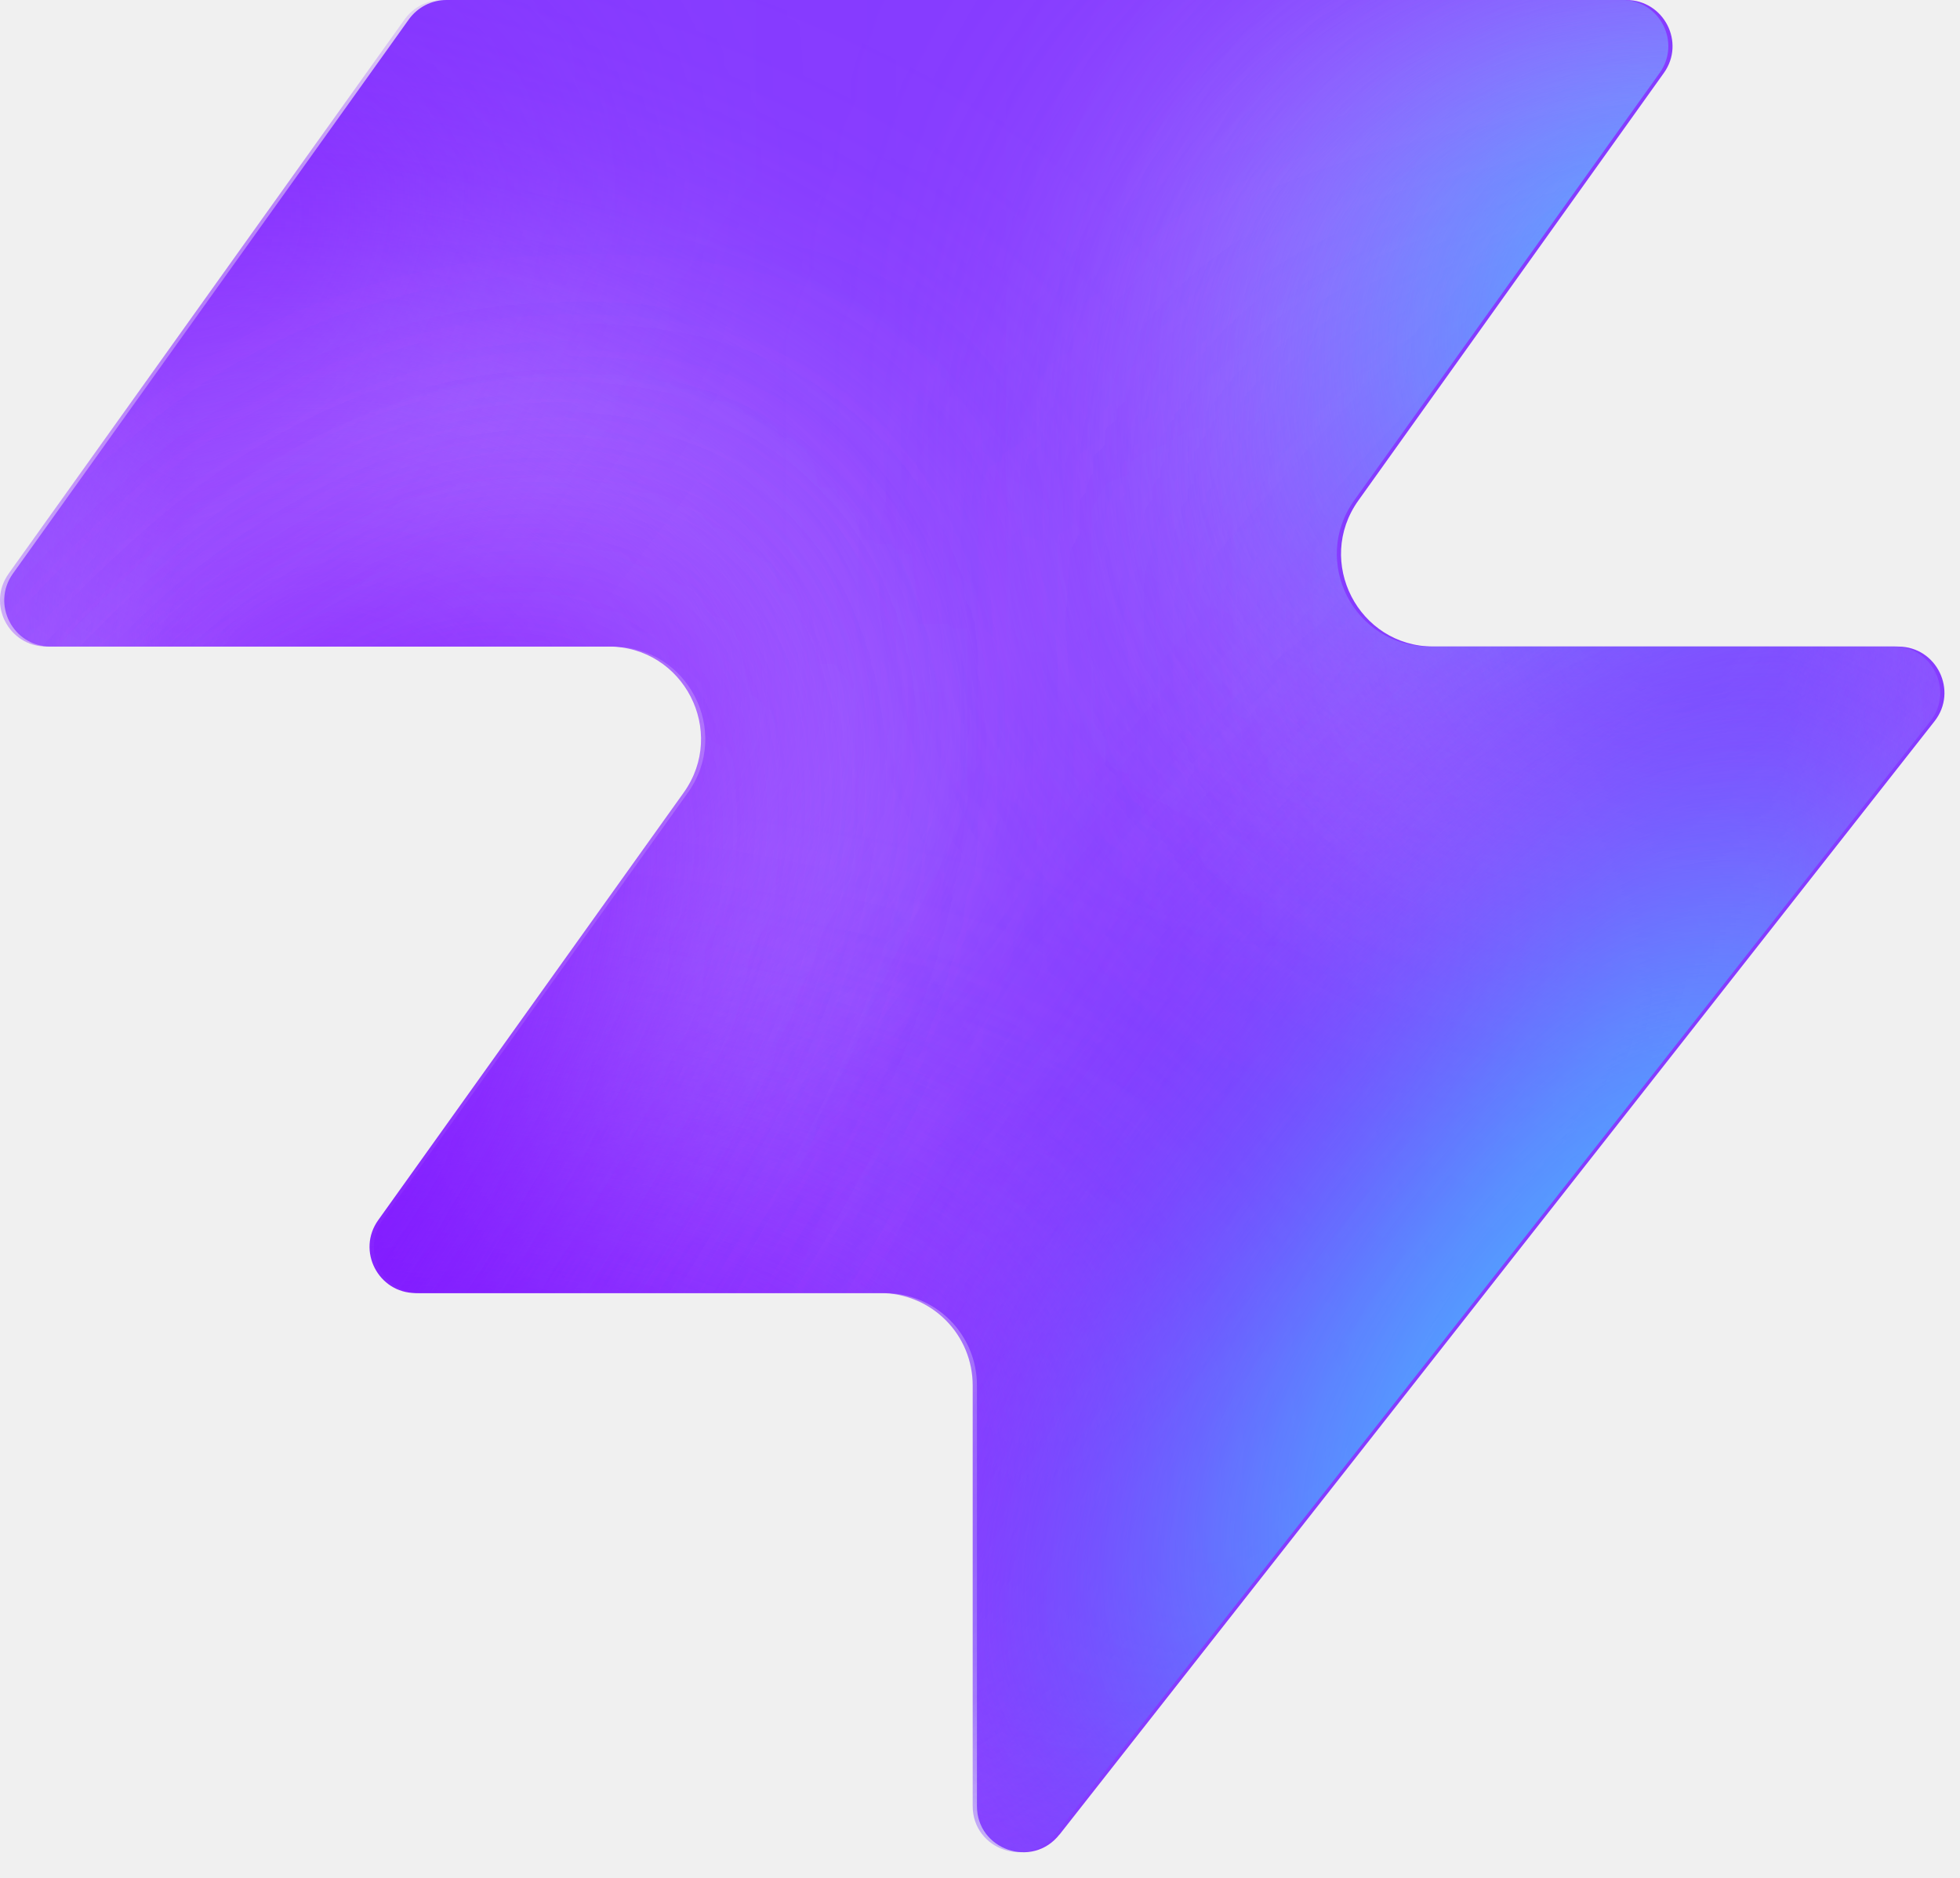
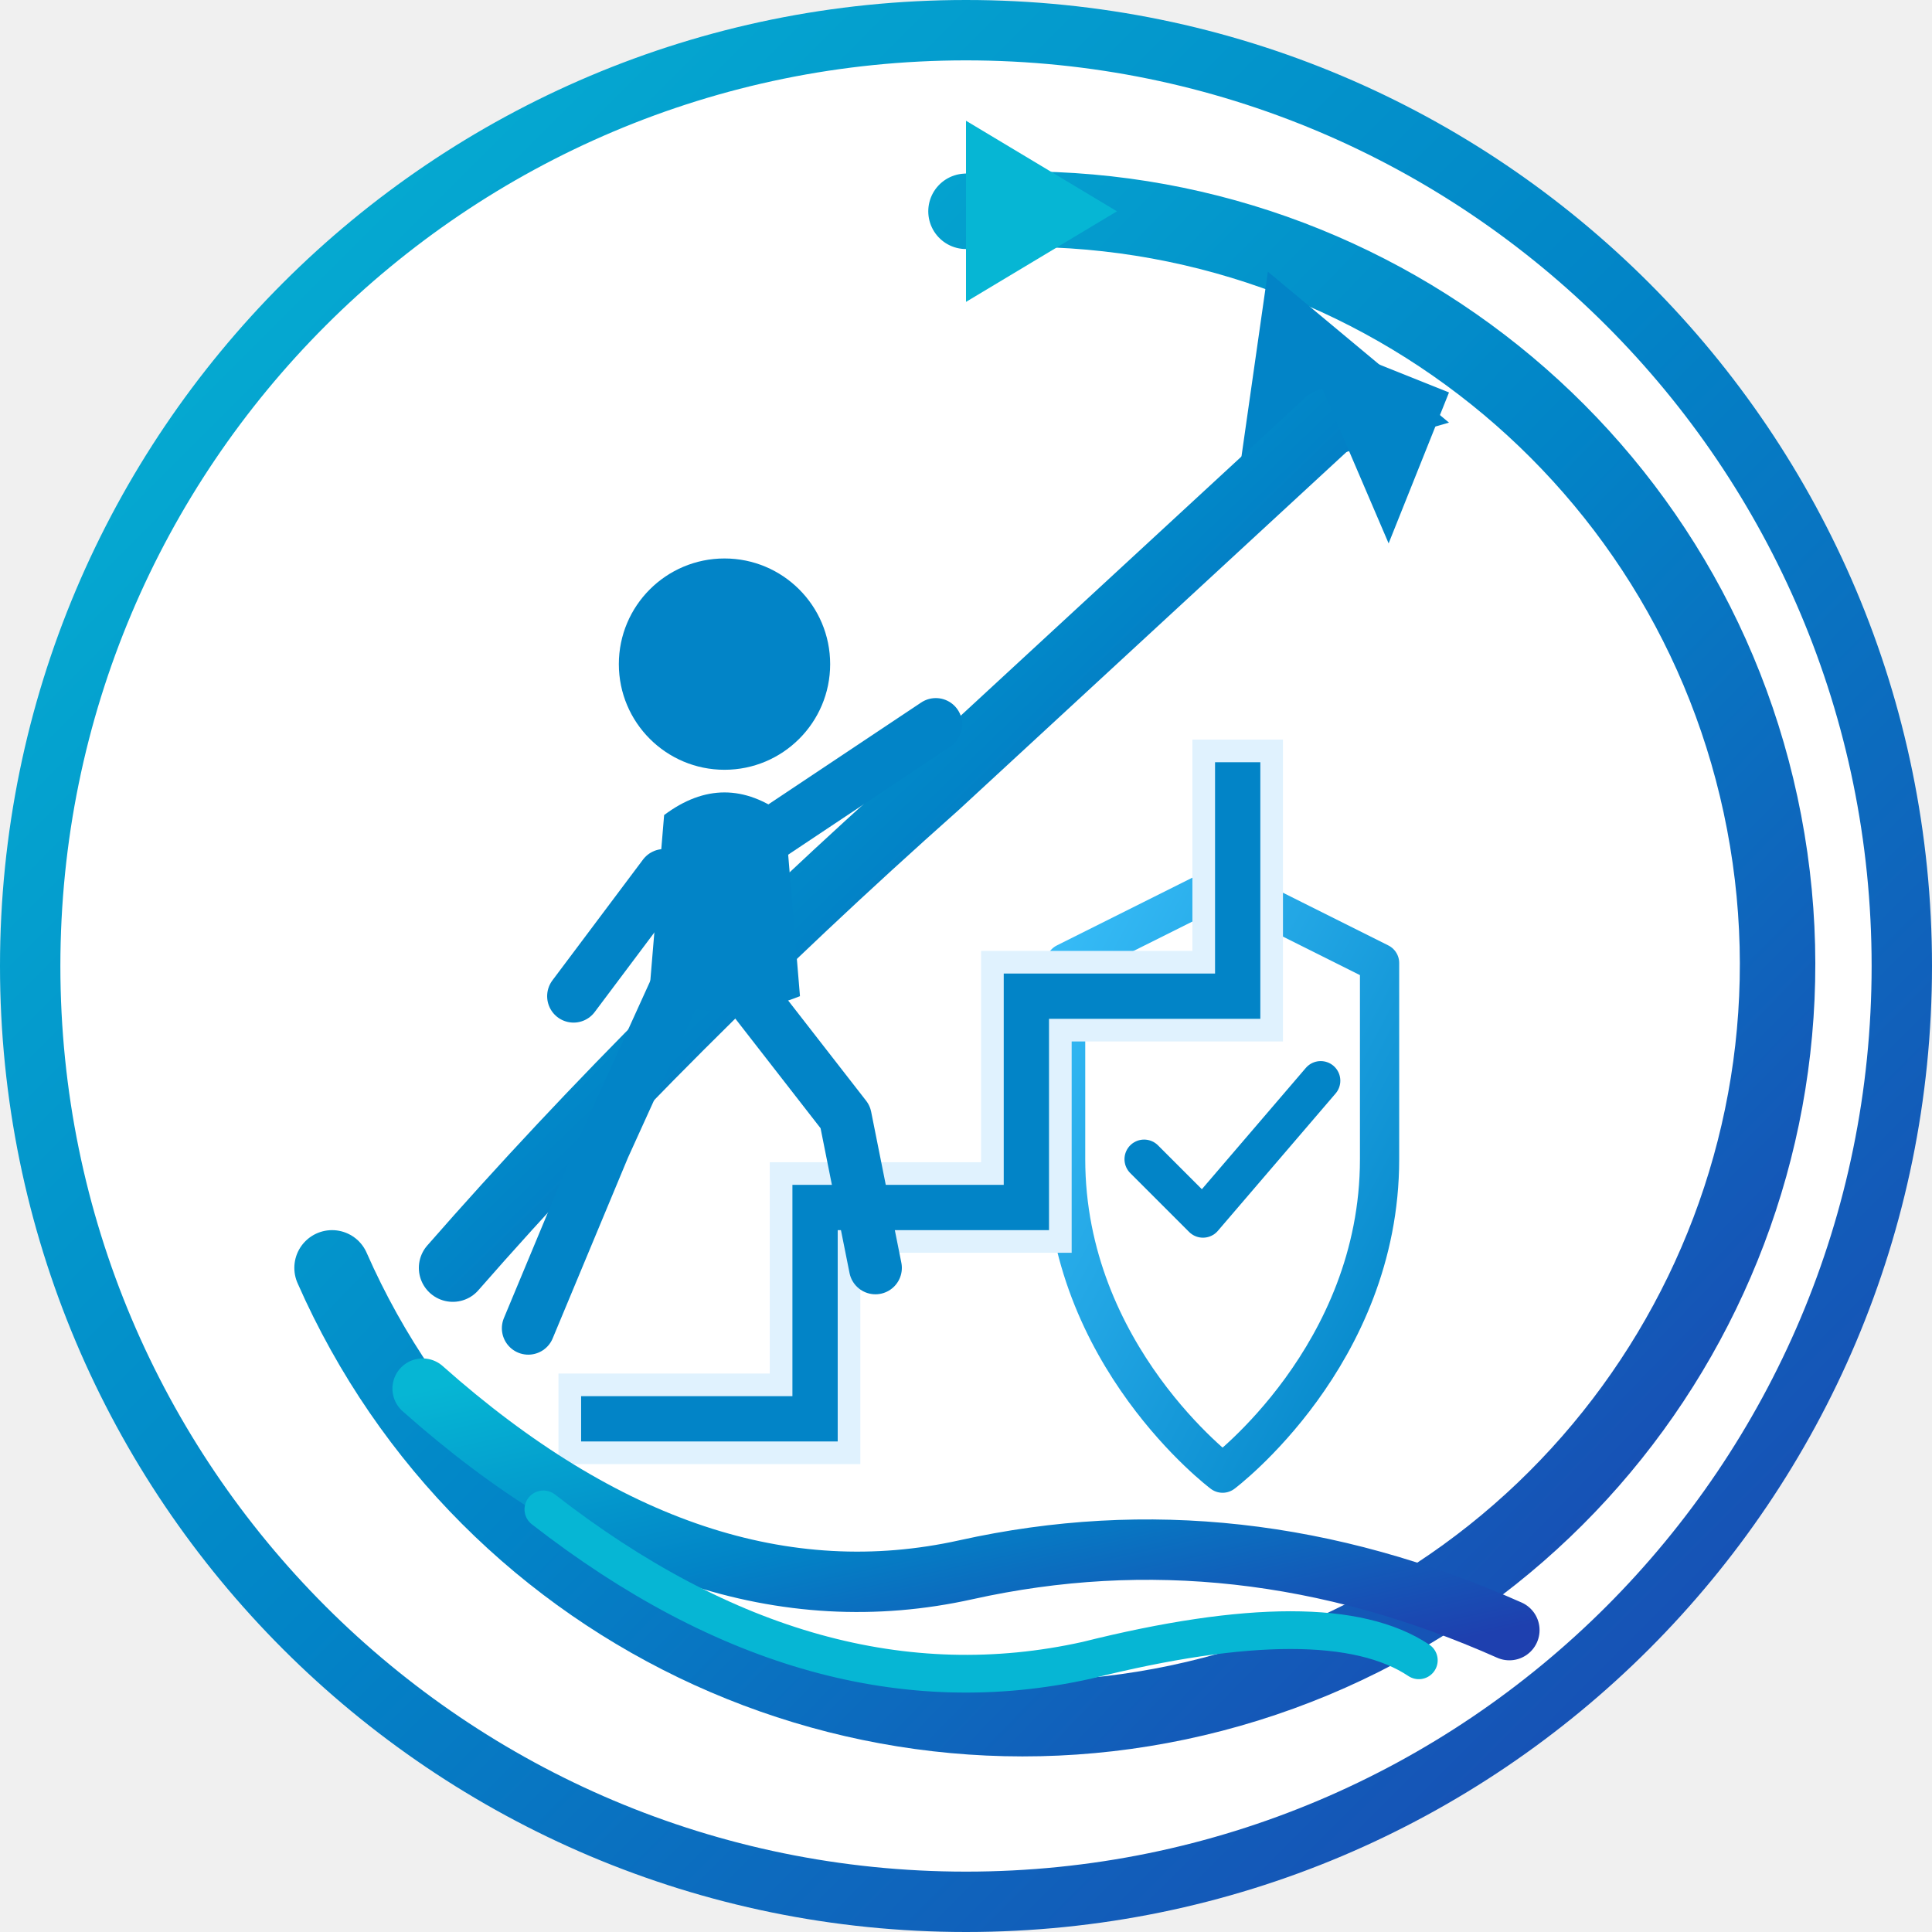
- <svg xmlns="http://www.w3.org/2000/svg" width="48" height="46" fill="none" viewBox="0 0 48 46">
-   <path fill="#863bff" d="M25.946 44.938c-.664.845-2.021.375-2.021-.698V33.937a2.26 2.26 0 0 0-2.262-2.262H10.287c-.92 0-1.456-1.04-.92-1.788l7.48-10.471c1.07-1.497 0-3.578-1.842-3.578H1.237c-.92 0-1.456-1.04-.92-1.788L10.013.474c.214-.297.556-.474.92-.474h28.894c.92 0 1.456 1.04.92 1.788l-7.48 10.471c-1.07 1.498 0 3.579 1.842 3.579h11.377c.943 0 1.473 1.088.89 1.83L25.947 44.94z" style="fill:#863bff;fill:color(display-p3 .525 .23 1);fill-opacity:1" />
-   <mask id="a" width="48" height="46" x="0" y="0" maskUnits="userSpaceOnUse" style="mask-type:alpha">
-     <path fill="#000" d="M25.842 44.938c-.664.844-2.021.375-2.021-.698V33.937a2.26 2.26 0 0 0-2.262-2.262H10.183c-.92 0-1.456-1.04-.92-1.788l7.48-10.471c1.07-1.498 0-3.579-1.842-3.579H1.133c-.92 0-1.456-1.04-.92-1.787L9.91.473c.214-.297.556-.474.92-.474h28.894c.92 0 1.456 1.04.92 1.788l-7.48 10.471c-1.07 1.498 0 3.578 1.842 3.578h11.377c.943 0 1.473 1.088.89 1.832L25.843 44.94z" style="fill:#000;fill-opacity:1" />
-   </mask>
-   <g mask="url(#a)">
-     <g filter="url(#b)">
-       <ellipse cx="5.508" cy="14.704" fill="#ede6ff" rx="5.508" ry="14.704" style="fill:#ede6ff;fill:color(display-p3 .927 .903 1);fill-opacity:1" transform="matrix(.00324 1 1 -.00324 -4.47 31.516)" />
-     </g>
-     <g filter="url(#c)">
-       <ellipse cx="10.399" cy="29.851" fill="#ede6ff" rx="10.399" ry="29.851" style="fill:#ede6ff;fill:color(display-p3 .927 .903 1);fill-opacity:1" transform="matrix(.00324 1 1 -.00324 -39.328 7.883)" />
-     </g>
-     <g filter="url(#d)">
-       <ellipse cx="5.508" cy="30.487" fill="#7e14ff" rx="5.508" ry="30.487" style="fill:#7e14ff;fill:color(display-p3 .492 .077 1);fill-opacity:1" transform="rotate(89.814 -25.913 -14.639)scale(1 -1)" />
-     </g>
-     <g filter="url(#e)">
-       <ellipse cx="5.508" cy="30.599" fill="#7e14ff" rx="5.508" ry="30.599" style="fill:#7e14ff;fill:color(display-p3 .492 .077 1);fill-opacity:1" transform="rotate(89.814 -32.644 -3.334)scale(1 -1)" />
-     </g>
-     <g filter="url(#f)">
-       <ellipse cx="5.508" cy="30.599" fill="#7e14ff" rx="5.508" ry="30.599" style="fill:#7e14ff;fill:color(display-p3 .492 .077 1);fill-opacity:1" transform="matrix(.00324 1 1 -.00324 -34.34 30.47)" />
-     </g>
-     <g filter="url(#g)">
-       <ellipse cx="14.072" cy="22.078" fill="#ede6ff" rx="14.072" ry="22.078" style="fill:#ede6ff;fill:color(display-p3 .927 .903 1);fill-opacity:1" transform="rotate(93.35 24.506 48.493)scale(-1 1)" />
-     </g>
-     <g filter="url(#h)">
-       <ellipse cx="3.47" cy="21.501" fill="#7e14ff" rx="3.47" ry="21.501" style="fill:#7e14ff;fill:color(display-p3 .492 .077 1);fill-opacity:1" transform="rotate(89.009 28.708 47.59)scale(-1 1)" />
-     </g>
-     <g filter="url(#i)">
-       <ellipse cx="3.47" cy="21.501" fill="#7e14ff" rx="3.47" ry="21.501" style="fill:#7e14ff;fill:color(display-p3 .492 .077 1);fill-opacity:1" transform="rotate(89.009 28.708 47.59)scale(-1 1)" />
-     </g>
-     <g filter="url(#j)">
-       <ellipse cx=".387" cy="8.972" fill="#7e14ff" rx="4.407" ry="29.108" style="fill:#7e14ff;fill:color(display-p3 .492 .077 1);fill-opacity:1" transform="rotate(39.51 .387 8.972)" />
-     </g>
-     <g filter="url(#k)">
-       <ellipse cx="47.523" cy="-6.092" fill="#7e14ff" rx="4.407" ry="29.108" style="fill:#7e14ff;fill:color(display-p3 .492 .077 1);fill-opacity:1" transform="rotate(37.892 47.523 -6.092)" />
-     </g>
-     <g filter="url(#l)">
-       <ellipse cx="41.412" cy="6.333" fill="#47bfff" rx="5.971" ry="9.665" style="fill:#47bfff;fill:color(display-p3 .28 .748 1);fill-opacity:1" transform="rotate(37.892 41.412 6.333)" />
-     </g>
-     <g filter="url(#m)">
-       <ellipse cx="-1.879" cy="38.332" fill="#7e14ff" rx="4.407" ry="29.108" style="fill:#7e14ff;fill:color(display-p3 .492 .077 1);fill-opacity:1" transform="rotate(37.892 -1.88 38.332)" />
-     </g>
-     <g filter="url(#n)">
-       <ellipse cx="-1.879" cy="38.332" fill="#7e14ff" rx="4.407" ry="29.108" style="fill:#7e14ff;fill:color(display-p3 .492 .077 1);fill-opacity:1" transform="rotate(37.892 -1.88 38.332)" />
-     </g>
-     <g filter="url(#o)">
-       <ellipse cx="35.651" cy="29.907" fill="#7e14ff" rx="4.407" ry="29.108" style="fill:#7e14ff;fill:color(display-p3 .492 .077 1);fill-opacity:1" transform="rotate(37.892 35.651 29.907)" />
-     </g>
-     <g filter="url(#p)">
-       <ellipse cx="38.418" cy="32.4" fill="#47bfff" rx="5.971" ry="15.297" style="fill:#47bfff;fill:color(display-p3 .28 .748 1);fill-opacity:1" transform="rotate(37.892 38.418 32.4)" />
-     </g>
+ <svg xmlns="http://www.w3.org/2000/svg" viewBox="0 0 128 128" width="128" height="128">
+   <defs>
+     <linearGradient id="vilpBlueGrad" x1="0%" y1="0%" x2="100%" y2="100%">
+       <stop offset="0%" stop-color="#06B6D4" />
+       <stop offset="50%" stop-color="#0284C7" />
+       <stop offset="100%" stop-color="#1E40AF" />
+     </linearGradient>
+     <linearGradient id="vilpShieldGrad" x1="0%" y1="0%" x2="100%" y2="100%">
+       <stop offset="0%" stop-color="#38BDF8" />
+       <stop offset="100%" stop-color="#0284C7" />
+     </linearGradient>
+   </defs>
+   <circle cx="64" cy="64" r="62" fill="#FFFFFF" stroke="url(#vilpBlueGrad)" stroke-width="4" />
+   <path d="M 64 14 A 50 50 0 1 1 22 84" fill="none" stroke="url(#vilpBlueGrad)" stroke-width="5" stroke-linecap="round" />
+   <polygon points="64,8 74,14 64,20" fill="#06B6D4" />
+   <polygon points="84,18 96,28 82,32" fill="#0284C7" />
+   <g transform="translate(68, 56) scale(0.65)">
+     <path d="M 20 4 L 4 12 V 32 C 4 52 20 64 20 64 C 20 64 36 52 36 32 V 12 Z" fill="none" stroke="url(#vilpShieldGrad)" stroke-width="4" stroke-linejoin="round" />
+     <path d="M 12 32 L 18 38 L 30 24" fill="none" stroke="#0284C7" stroke-width="4" stroke-linecap="round" stroke-linejoin="round" />
  </g>
-   <defs>
-     <filter id="b" width="60.045" height="41.654" x="-19.77" y="16.149" color-interpolation-filters="sRGB" filterUnits="userSpaceOnUse">
-       <feFlood flood-opacity="0" result="BackgroundImageFix" />
-       <feBlend in="SourceGraphic" in2="BackgroundImageFix" result="shape" />
-       <feGaussianBlur result="effect1_foregroundBlur_2002_17158" stdDeviation="7.659" />
-     </filter>
-     <filter id="c" width="90.34" height="51.437" x="-54.613" y="-7.533" color-interpolation-filters="sRGB" filterUnits="userSpaceOnUse">
-       <feFlood flood-opacity="0" result="BackgroundImageFix" />
-       <feBlend in="SourceGraphic" in2="BackgroundImageFix" result="shape" />
-       <feGaussianBlur result="effect1_foregroundBlur_2002_17158" stdDeviation="7.659" />
-     </filter>
-     <filter id="d" width="79.355" height="29.4" x="-49.64" y="2.03" color-interpolation-filters="sRGB" filterUnits="userSpaceOnUse">
-       <feFlood flood-opacity="0" result="BackgroundImageFix" />
-       <feBlend in="SourceGraphic" in2="BackgroundImageFix" result="shape" />
-       <feGaussianBlur result="effect1_foregroundBlur_2002_17158" stdDeviation="4.596" />
-     </filter>
-     <filter id="e" width="79.579" height="29.4" x="-45.045" y="20.029" color-interpolation-filters="sRGB" filterUnits="userSpaceOnUse">
-       <feFlood flood-opacity="0" result="BackgroundImageFix" />
-       <feBlend in="SourceGraphic" in2="BackgroundImageFix" result="shape" />
-       <feGaussianBlur result="effect1_foregroundBlur_2002_17158" stdDeviation="4.596" />
-     </filter>
-     <filter id="f" width="79.579" height="29.4" x="-43.513" y="21.178" color-interpolation-filters="sRGB" filterUnits="userSpaceOnUse">
-       <feFlood flood-opacity="0" result="BackgroundImageFix" />
-       <feBlend in="SourceGraphic" in2="BackgroundImageFix" result="shape" />
-       <feGaussianBlur result="effect1_foregroundBlur_2002_17158" stdDeviation="4.596" />
-     </filter>
-     <filter id="g" width="74.749" height="58.852" x="15.756" y="-17.901" color-interpolation-filters="sRGB" filterUnits="userSpaceOnUse">
-       <feFlood flood-opacity="0" result="BackgroundImageFix" />
-       <feBlend in="SourceGraphic" in2="BackgroundImageFix" result="shape" />
-       <feGaussianBlur result="effect1_foregroundBlur_2002_17158" stdDeviation="7.659" />
-     </filter>
-     <filter id="h" width="61.377" height="25.362" x="23.548" y="2.284" color-interpolation-filters="sRGB" filterUnits="userSpaceOnUse">
-       <feFlood flood-opacity="0" result="BackgroundImageFix" />
-       <feBlend in="SourceGraphic" in2="BackgroundImageFix" result="shape" />
-       <feGaussianBlur result="effect1_foregroundBlur_2002_17158" stdDeviation="4.596" />
-     </filter>
-     <filter id="i" width="61.377" height="25.362" x="23.548" y="2.284" color-interpolation-filters="sRGB" filterUnits="userSpaceOnUse">
-       <feFlood flood-opacity="0" result="BackgroundImageFix" />
-       <feBlend in="SourceGraphic" in2="BackgroundImageFix" result="shape" />
-       <feGaussianBlur result="effect1_foregroundBlur_2002_17158" stdDeviation="4.596" />
-     </filter>
-     <filter id="j" width="56.045" height="63.649" x="-27.636" y="-22.853" color-interpolation-filters="sRGB" filterUnits="userSpaceOnUse">
-       <feFlood flood-opacity="0" result="BackgroundImageFix" />
-       <feBlend in="SourceGraphic" in2="BackgroundImageFix" result="shape" />
-       <feGaussianBlur result="effect1_foregroundBlur_2002_17158" stdDeviation="4.596" />
-     </filter>
-     <filter id="k" width="54.814" height="64.646" x="20.116" y="-38.415" color-interpolation-filters="sRGB" filterUnits="userSpaceOnUse">
-       <feFlood flood-opacity="0" result="BackgroundImageFix" />
-       <feBlend in="SourceGraphic" in2="BackgroundImageFix" result="shape" />
-       <feGaussianBlur result="effect1_foregroundBlur_2002_17158" stdDeviation="4.596" />
-     </filter>
-     <filter id="l" width="33.541" height="35.313" x="24.641" y="-11.323" color-interpolation-filters="sRGB" filterUnits="userSpaceOnUse">
-       <feFlood flood-opacity="0" result="BackgroundImageFix" />
-       <feBlend in="SourceGraphic" in2="BackgroundImageFix" result="shape" />
-       <feGaussianBlur result="effect1_foregroundBlur_2002_17158" stdDeviation="4.596" />
-     </filter>
-     <filter id="m" width="54.814" height="64.646" x="-29.286" y="6.009" color-interpolation-filters="sRGB" filterUnits="userSpaceOnUse">
-       <feFlood flood-opacity="0" result="BackgroundImageFix" />
-       <feBlend in="SourceGraphic" in2="BackgroundImageFix" result="shape" />
-       <feGaussianBlur result="effect1_foregroundBlur_2002_17158" stdDeviation="4.596" />
-     </filter>
-     <filter id="n" width="54.814" height="64.646" x="-29.286" y="6.009" color-interpolation-filters="sRGB" filterUnits="userSpaceOnUse">
-       <feFlood flood-opacity="0" result="BackgroundImageFix" />
-       <feBlend in="SourceGraphic" in2="BackgroundImageFix" result="shape" />
-       <feGaussianBlur result="effect1_foregroundBlur_2002_17158" stdDeviation="4.596" />
-     </filter>
-     <filter id="o" width="54.814" height="64.646" x="8.244" y="-2.416" color-interpolation-filters="sRGB" filterUnits="userSpaceOnUse">
-       <feFlood flood-opacity="0" result="BackgroundImageFix" />
-       <feBlend in="SourceGraphic" in2="BackgroundImageFix" result="shape" />
-       <feGaussianBlur result="effect1_foregroundBlur_2002_17158" stdDeviation="4.596" />
-     </filter>
-     <filter id="p" width="39.409" height="43.623" x="18.713" y="10.588" color-interpolation-filters="sRGB" filterUnits="userSpaceOnUse">
-       <feFlood flood-opacity="0" result="BackgroundImageFix" />
-       <feBlend in="SourceGraphic" in2="BackgroundImageFix" result="shape" />
-       <feGaussianBlur result="effect1_foregroundBlur_2002_17158" stdDeviation="4.596" />
-     </filter>
-   </defs>
+   <path d="M 40 94 L 54 94 L 54 80 L 68 80 L 68 66 L 82 66 L 82 52" fill="none" stroke="#E0F2FE" stroke-width="6" stroke-linecap="square" />
+   <path d="M 40 94 L 54 94 L 54 80 L 68 80 L 68 66 L 82 66 L 82 52" fill="none" stroke="#0284C7" stroke-width="3" stroke-linecap="square" />
+   <path d="M 30 84 Q 44 68 62 52 L 88 28" fill="none" stroke="url(#vilpBlueGrad)" stroke-width="4.5" stroke-linecap="round" />
+   <polygon points="86,22 96,26 92,36" fill="#0284C7" />
+   <circle cx="48" cy="44" r="7" fill="#0284C7" />
+   <path d="M 44 54 Q 48 51 52 54 L 53 66 Q 48 68 43 66 Z" fill="#0284C7" />
+   <path d="M 50 56 L 62 48" fill="none" stroke="#0284C7" stroke-width="3.5" stroke-linecap="round" />
+   <path d="M 44 58 L 38 66" fill="none" stroke="#0284C7" stroke-width="3.5" stroke-linecap="round" />
+   <path d="M 49 65 L 56 74 L 58 84" fill="none" stroke="#0284C7" stroke-width="3.5" stroke-linecap="round" stroke-linejoin="round" />
+   <path d="M 45 65 L 40 76 L 35 88" fill="none" stroke="#0284C7" stroke-width="3.5" stroke-linecap="round" stroke-linejoin="round" />
+   <path d="M 28 92 Q 46 108 64 104 Q 82 100 100 108" fill="none" stroke="url(#vilpBlueGrad)" stroke-width="4" stroke-linecap="round" />
+   <path d="M 36 100 Q 54 114 72 110 Q 88 106 94 110" fill="none" stroke="#06B6D4" stroke-width="2.5" stroke-linecap="round" />
</svg>
